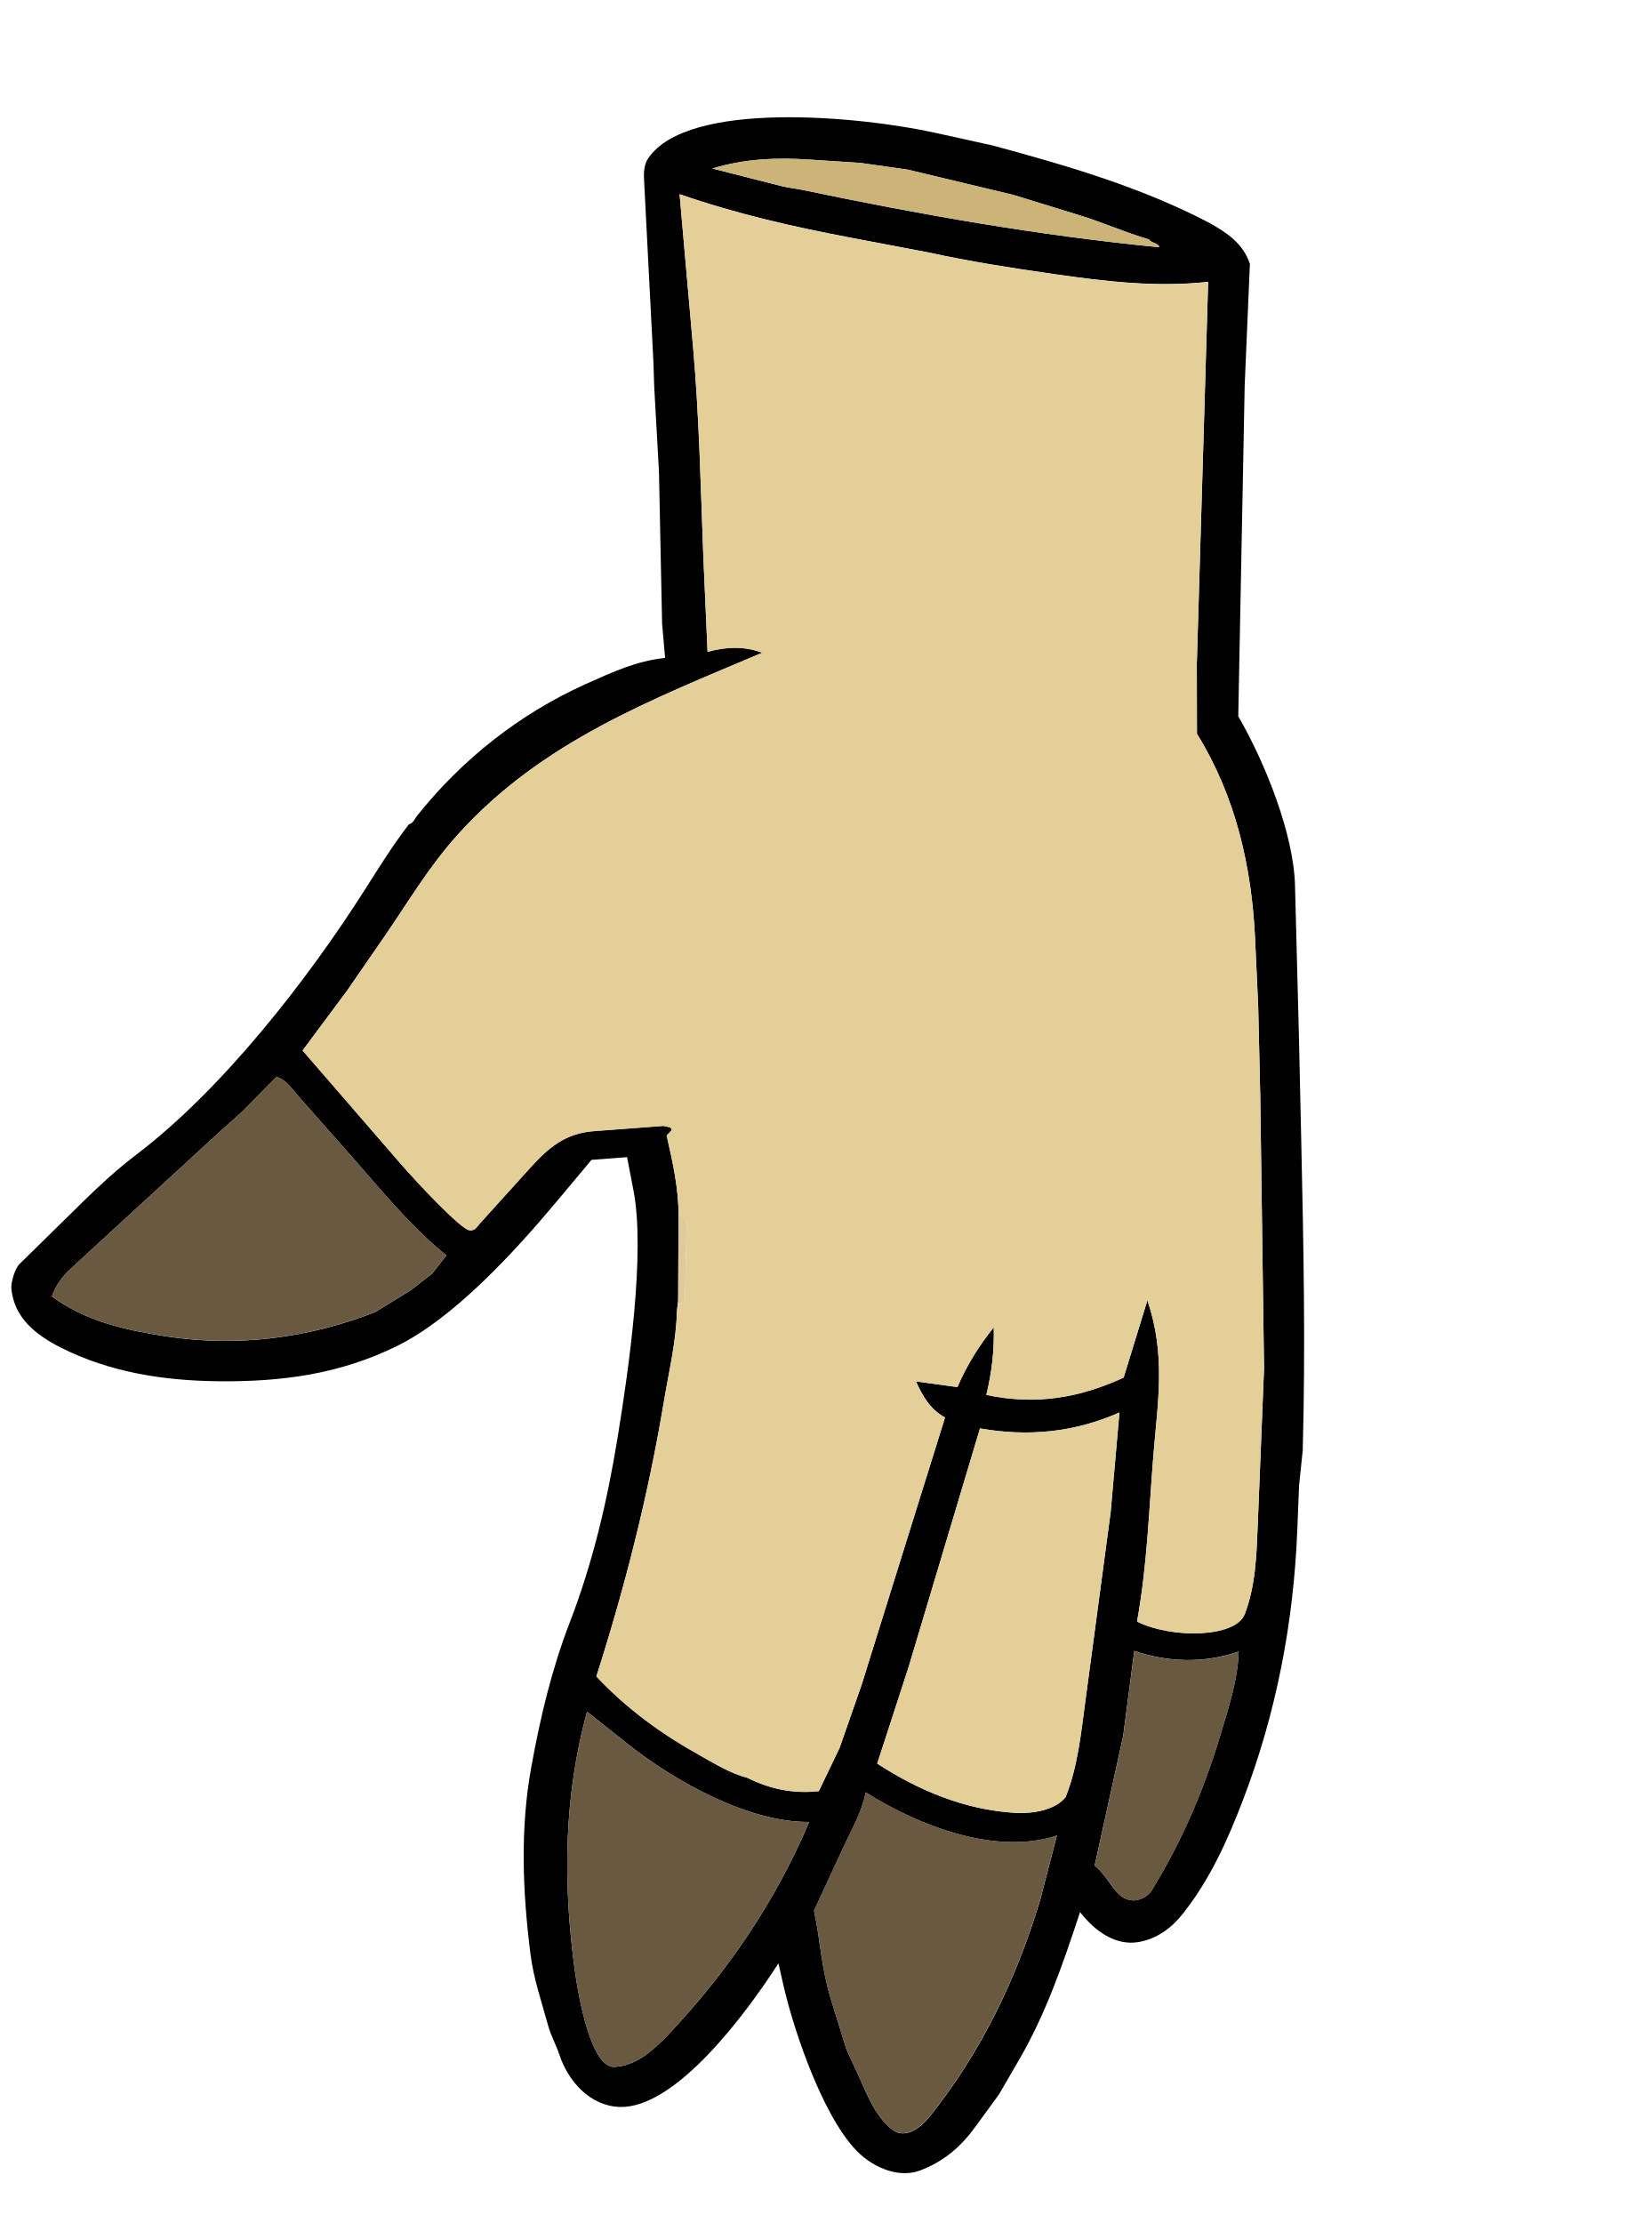
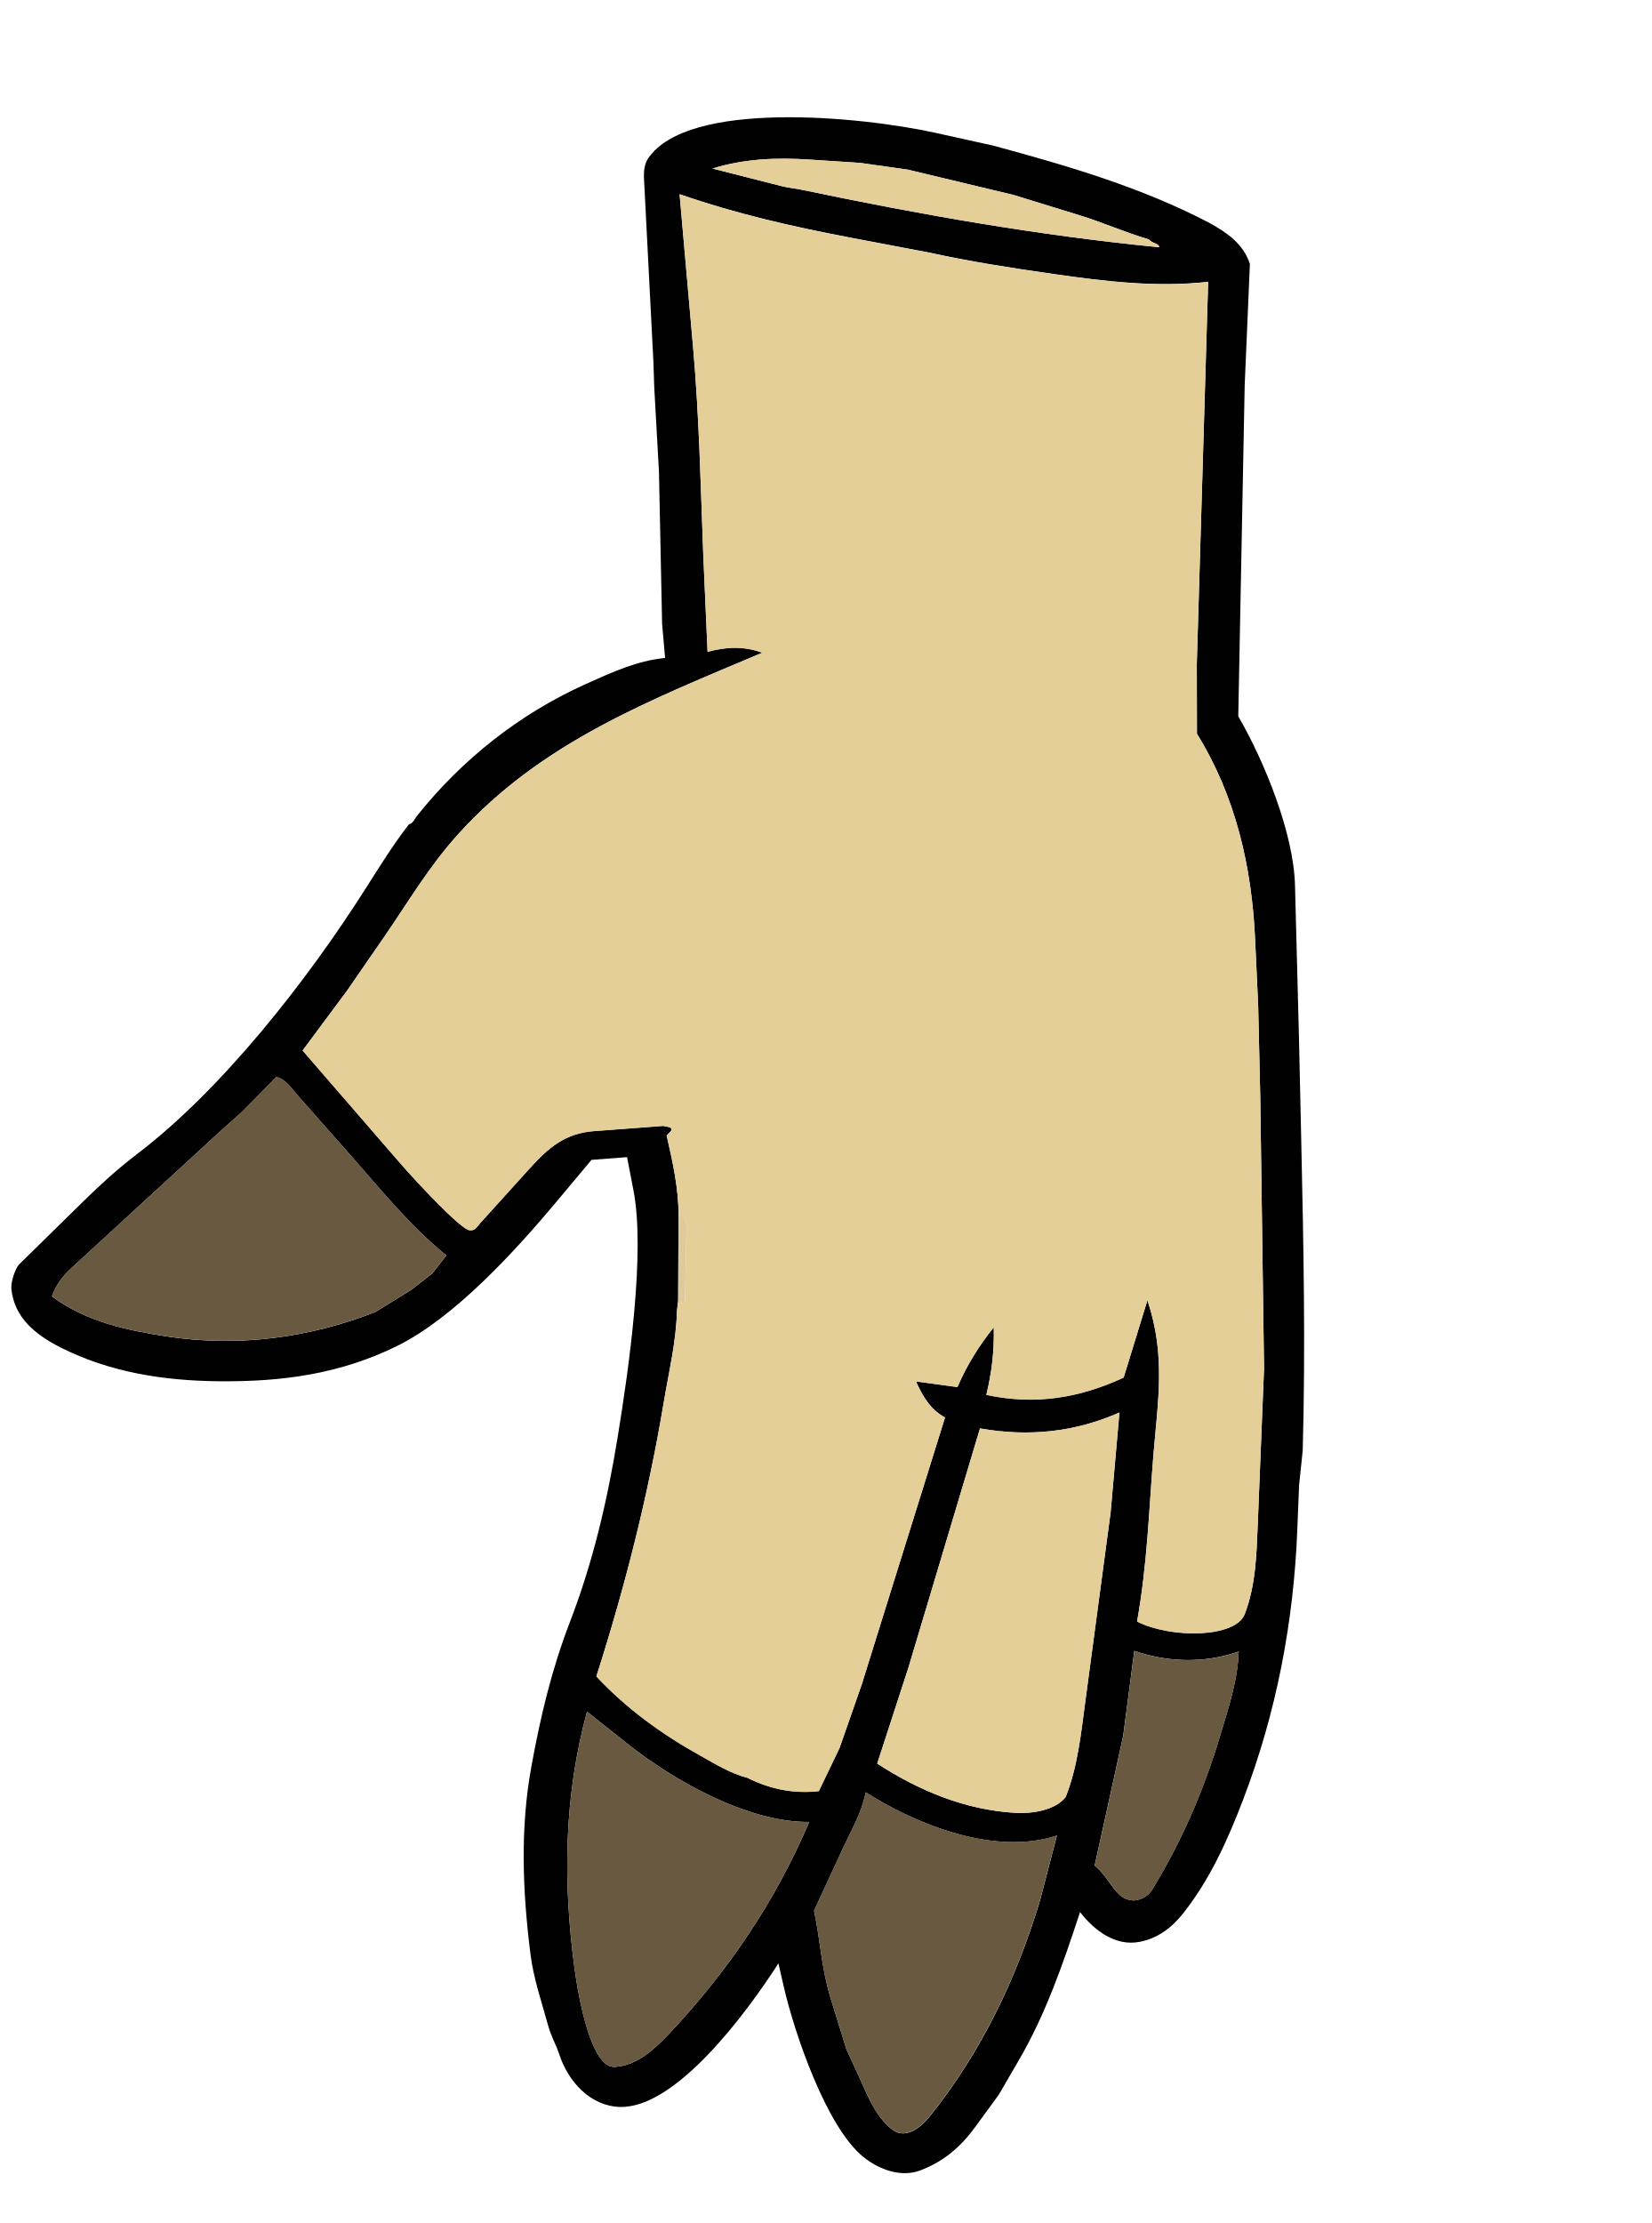
<svg xmlns="http://www.w3.org/2000/svg" id="Layer_1" data-name="Layer 1" width="231.44" height="311.45" viewBox="0 0 231.44 311.45">
  <g id="hand_turn-09">
    <path d="M57.31,115.49c.58-.14.8-.79,1.09-1.15,6.31-7.92,14.37-14.32,23.69-18.51,3.7-1.66,7.13-3.25,11.1-3.65l-.42-4.79-.44-21.31-.63-11.26c-.08-1.41-.08-2.7-.15-4.17l-1.28-24.93c-.06-1.1-.18-2.46.56-3.55,5.57-8.19,29.61-5.9,40.23-3.56l8.1,1.79c10.44,2.83,20.75,5.83,30.34,10.85,2.54,1.43,4.7,2.93,5.63,5.73l-.73,16.97-.9,46.41c3.73,6.42,7.77,16.45,7.95,23.71l.55,21.13.33,14.92c.32,14.46.6,28.66.2,43.11l-.51,4.88-.25,6.23c-.51,12.96-2.94,25.63-7.58,37.77-2.19,5.73-4.66,11.21-8.43,15.98-1.61,2.04-3.65,3.54-6.19,3.99-3.24.58-6.17-1.52-8.24-4.19-2.42,7.37-4.83,14.32-8.58,20.76l-2.79,4.8-3.35,4.59c-1.99,2.73-4.39,4.81-7.69,6.05-2.58.97-5.61-.02-7.92-1.87-5.17-4.13-9.67-17.28-11.2-23.95l-.73-3.2c-4.49,6.99-14.38,20.36-22.23,20.12-4.18-.13-7.24-3.61-8.47-7.34-.46-1.4-1.16-2.57-1.57-4.06-.91-3.34-2.04-6.56-2.47-9.99-1.12-8.86-1.46-17.63.12-26.28,1.28-7.02,2.83-13.58,5.4-20.26,3.21-8.33,5.22-16.88,6.67-25.77,1.62-9.87,3.9-26.03,2.25-34.65l-.91-4.72-4.98.38-4.81,5.75c-5.96,7.12-14.44,16.4-22.48,20.35s-16.17,5-24.89,4.92c-7.81-.07-15.35-1.27-22.2-4.73-3.46-1.75-6.52-4.15-6.91-8.25-.08-.89.52-2.83,1.13-3.43l8.91-8.75c2.45-2.4,4.77-4.53,7.51-6.62,12.09-9.19,23.99-24.53,31.96-37.05,2.06-3.24,3.97-6.33,6.22-9.23ZM160.97,33.54c-3.38-.99-6.39-2.36-9.68-3.37l-9.33-2.87-14.8-3.54-6.64-.94-7.04-.46c-4.6-.3-9.08-.15-13.66,1.25l9.67,2.46c1.02.26,1.79.3,3.01.55,16.6,3.47,32.89,6.35,49.92,8.02-.03-.57-1-.52-1.45-1.1ZM95.07,170.2l-.05,12.03-.17,1.41c-.1,4.29-1.1,8.35-1.85,12.83-2.19,13.07-5.38,25.67-9.44,38.39,4.29,4.59,9.24,8.14,14.61,11.12,2.15,1.2,4.15,2.45,6.54,3.08,3.1,1.54,6.36,2.28,10.02,1.87l2.91-6.06,3.08-8.82,11.69-37.46c-2.1-1.15-3.15-3.03-4.07-5.06l5.81.79c1.33-3.08,3.02-5.79,5.09-8.37.08,3.28-.25,6.18-1.04,9.47,6.99,1.47,13.09.4,19.24-2.43l3.33-10.83c2.6,7.72,1.46,14.12.84,21.69-.63,7.71-.85,15.3-2.29,23.32,4.88,2.44,13.81,2.26,15.08-1.03,1.52-3.94,1.65-8.15,1.82-12.34l.89-22.09-.53-38.09-.29-12.68-.43-9.34c-.46-10.13-2.72-20.05-8.15-28.8l-.02-9.82,1.59-53.5c-7.29.8-14.33-.05-21.61-1.09-6.02-.86-11.72-1.75-17.59-3.03l-10.85-2.06c-8.17-1.55-16.08-3.35-24.01-6.1l1.89,21.42c.86,9.76,1.06,19.36,1.43,29.15l.6,13.54c2.47-.67,5.01-.87,7.67.13-15.59,6.61-30.88,12.44-42.62,25.43-4.12,4.56-7.01,9.53-10.4,14.44l-5.17,7.49-6.22,8.37,13.57,15.67c2.41,2.78,8.58,9.38,9.81,9.51.8.09,1-.43,1.45-.94l7-7.74c2.64-2.92,4.98-4.91,8.98-5.21l9.73-.73.88.18c.13.03.4.31.25.47l-.66.71c.84,3.66,1.68,7.47,1.66,11.09ZM52.62,183.8l4.95-3.05,3-2.33,1.97-2.53c-5.11-4.16-9.01-9.03-13.26-13.85l-7.44-8.42c-1.01-1.14-1.86-2.48-3.12-2.72l-4.78,4.84-3.44,3.09-20.59,18.92c-1.23,1.13-2.11,2.38-2.64,3.88,4.83,3.55,10.36,4.73,16.16,5.62,9.89,1.51,19.88.21,29.19-3.44ZM149.33,251.74c1.69-4.29,2.14-8.89,2.76-13.52l3.52-26.28,1.24-14.04c-6.25,2.76-12.7,3.43-19.54,2.23l-10.01,33.46-4.39,13.5c5.78,3.74,12.22,6.48,19.34,6.9,2.32.14,5.63-.34,7.08-2.24ZM161.34,264.9c4.18-6.79,7.28-13.98,9.56-21.53,1.24-4.12,2.54-8.02,2.65-11.98-4.99,1.72-10.02,1.47-14.62-.1l-1.56,11.93-3.99,18.15c2.3,1.91,2.85,4.7,5.29,4.88.72.06,2.05-.37,2.66-1.36ZM93.67,285.02c8.27-8.77,14.85-18.4,19.71-29.76-8.46.1-18.79-5.65-25.45-10.94l-5.68-4.51c-3.25,11.91-3.36,23.8-1.78,35.74.62,4.67,2.42,14.21,5.65,14.03,3.04-.17,5.44-2.33,7.55-4.56ZM125.05,298.38c1.78,1.39,3.96-.29,5.14-1.76,7.25-9,12.23-19.35,15.56-30.44l2.34-9.01c-8.5,2.83-19.36-1.34-26.78-6.05-.64,3-1.94,5.12-3.1,7.62l-4.15,8.96c.91,4.24.99,7.95,2.39,12.48l2.15,6.94,1.58,3.42c1.23,2.66,2.33,5.87,4.88,7.86Z" fill="#020101" />
    <path d="M94.85,183.64c.27-.15.32-.7.27-1.05-.03-.2.5.14.84,0l.24-10.63c.02-.87-.34-1.69-1.13-1.75.02-3.61-.82-7.43-1.66-11.09l.66-.71c.15-.16-.12-.44-.25-.47l-.88-.18-9.73.73c-4,.3-6.34,2.29-8.98,5.21l-7,7.74c-.46.51-.66,1.03-1.45.94-1.23-.14-7.4-6.73-9.81-9.51l-13.57-15.67,6.22-8.37,5.17-7.49c3.39-4.91,6.28-9.88,10.4-14.44,11.74-12.99,27.03-18.83,42.62-25.43-2.66-1-5.19-.8-7.67-.13l-.6-13.54c-.37-9.79-.57-19.39-1.43-29.15l-1.89-21.42c7.93,2.75,15.84,4.55,24.01,6.1l10.85,2.06c5.87,1.28,11.57,2.17,17.59,3.03,7.28,1.04,14.33,1.88,21.61,1.09l-1.59,53.5.02,9.82c5.43,8.75,7.69,18.67,8.15,28.8l.43,9.34.29,12.68.53,38.09-.89,22.09c-.17,4.19-.3,8.4-1.82,12.34-1.27,3.29-10.19,3.47-15.08,1.03,1.44-8.02,1.66-15.6,2.29-23.32.62-7.57,1.76-13.97-.84-21.69l-3.33,10.83c-6.14,2.83-12.24,3.9-19.24,2.43.79-3.29,1.11-6.19,1.04-9.47-2.08,2.58-3.76,5.29-5.09,8.37l-5.81-.79c.92,2.03,1.97,3.92,4.07,5.06l-11.69,37.46-3.08,8.82-2.91,6.06c-3.66.4-6.92-.33-10.02-1.87-2.39-.63-4.39-1.88-6.54-3.08-5.37-2.99-10.32-6.54-14.61-11.12,4.06-12.72,7.25-25.32,9.44-38.39.75-4.48,1.75-8.54,1.85-12.83Z" fill="#e5cf98" />
    <path d="M149.33,251.74c-1.44,1.9-4.76,2.38-7.08,2.24-7.12-.42-13.56-3.15-19.34-6.9l4.39-13.5,10.01-33.46c6.84,1.21,13.29.53,19.54-2.23l-1.24,14.04-3.52,26.28c-.62,4.63-1.07,9.23-2.76,13.52Z" fill="#e5cf98" />
    <path d="M52.62,183.8c-9.31,3.64-19.3,4.95-29.19,3.44-5.8-.89-11.34-2.06-16.16-5.62.53-1.51,1.41-2.76,2.64-3.88l20.59-18.92,3.44-3.09,4.78-4.84c1.26.24,2.11,1.58,3.12,2.72l7.44,8.42c4.26,4.82,8.15,9.69,13.26,13.85l-1.97,2.53-3,2.33-4.95,3.05Z" fill="#695941" />
    <path d="M125.05,298.38c-2.55-1.99-3.64-5.19-4.88-7.86l-1.58-3.42-2.15-6.94c-1.4-4.53-1.48-8.23-2.39-12.48l4.15-8.96c1.16-2.49,2.46-4.62,3.1-7.62,7.42,4.72,18.28,8.88,26.78,6.05l-2.34,9.01c-3.33,11.09-8.31,21.43-15.56,30.44-1.19,1.47-3.36,3.15-5.14,1.76Z" fill="#695941" />
    <path d="M93.67,285.02c-2.1,2.23-4.5,4.39-7.55,4.56-3.24.18-5.04-9.36-5.65-14.03-1.58-11.94-1.47-23.83,1.78-35.74l5.68,4.51c6.67,5.29,17,11.04,25.45,10.94-4.86,11.36-11.44,20.99-19.71,29.76Z" fill="#695941" />
    <path d="M161.34,264.9c-.61.99-1.94,1.42-2.66,1.36-2.44-.19-2.99-2.98-5.29-4.88l3.99-18.15,1.56-11.93c4.59,1.57,9.63,1.82,14.62.1-.11,3.96-1.41,7.86-2.65,11.98-2.27,7.55-5.38,14.74-9.56,21.53Z" fill="#695941" />
-     <path d="M160.97,33.54c.44.58,1.42.53,1.45,1.1-17.03-1.67-33.32-4.54-49.92-8.02-1.22-.26-1.99-.29-3.01-.55l-9.67-2.46c4.59-1.4,9.07-1.55,13.66-1.25l7.04.46,6.64.94,14.8,3.54,9.33,2.87c3.29,1.01,6.3,2.38,9.68,3.37Z" fill="#ccb478" />
+     <path d="M160.97,33.54c.44.58,1.42.53,1.45,1.1-17.03-1.67-33.32-4.54-49.92-8.02-1.22-.26-1.99-.29-3.01-.55l-9.67-2.46c4.59-1.4,9.07-1.55,13.66-1.25l7.04.46,6.64.94,14.8,3.54,9.33,2.87c3.29,1.01,6.3,2.38,9.68,3.37Z" fill="#e5cf98" />
    <path d="M94.85,183.64l.17-1.41.05-12.03c.8.06,1.15.88,1.13,1.75l-.24,10.63c-.34.14-.87-.2-.84,0,.05.35,0,.91-.27,1.05Z" fill="#deca9b" />
  </g>
</svg>
